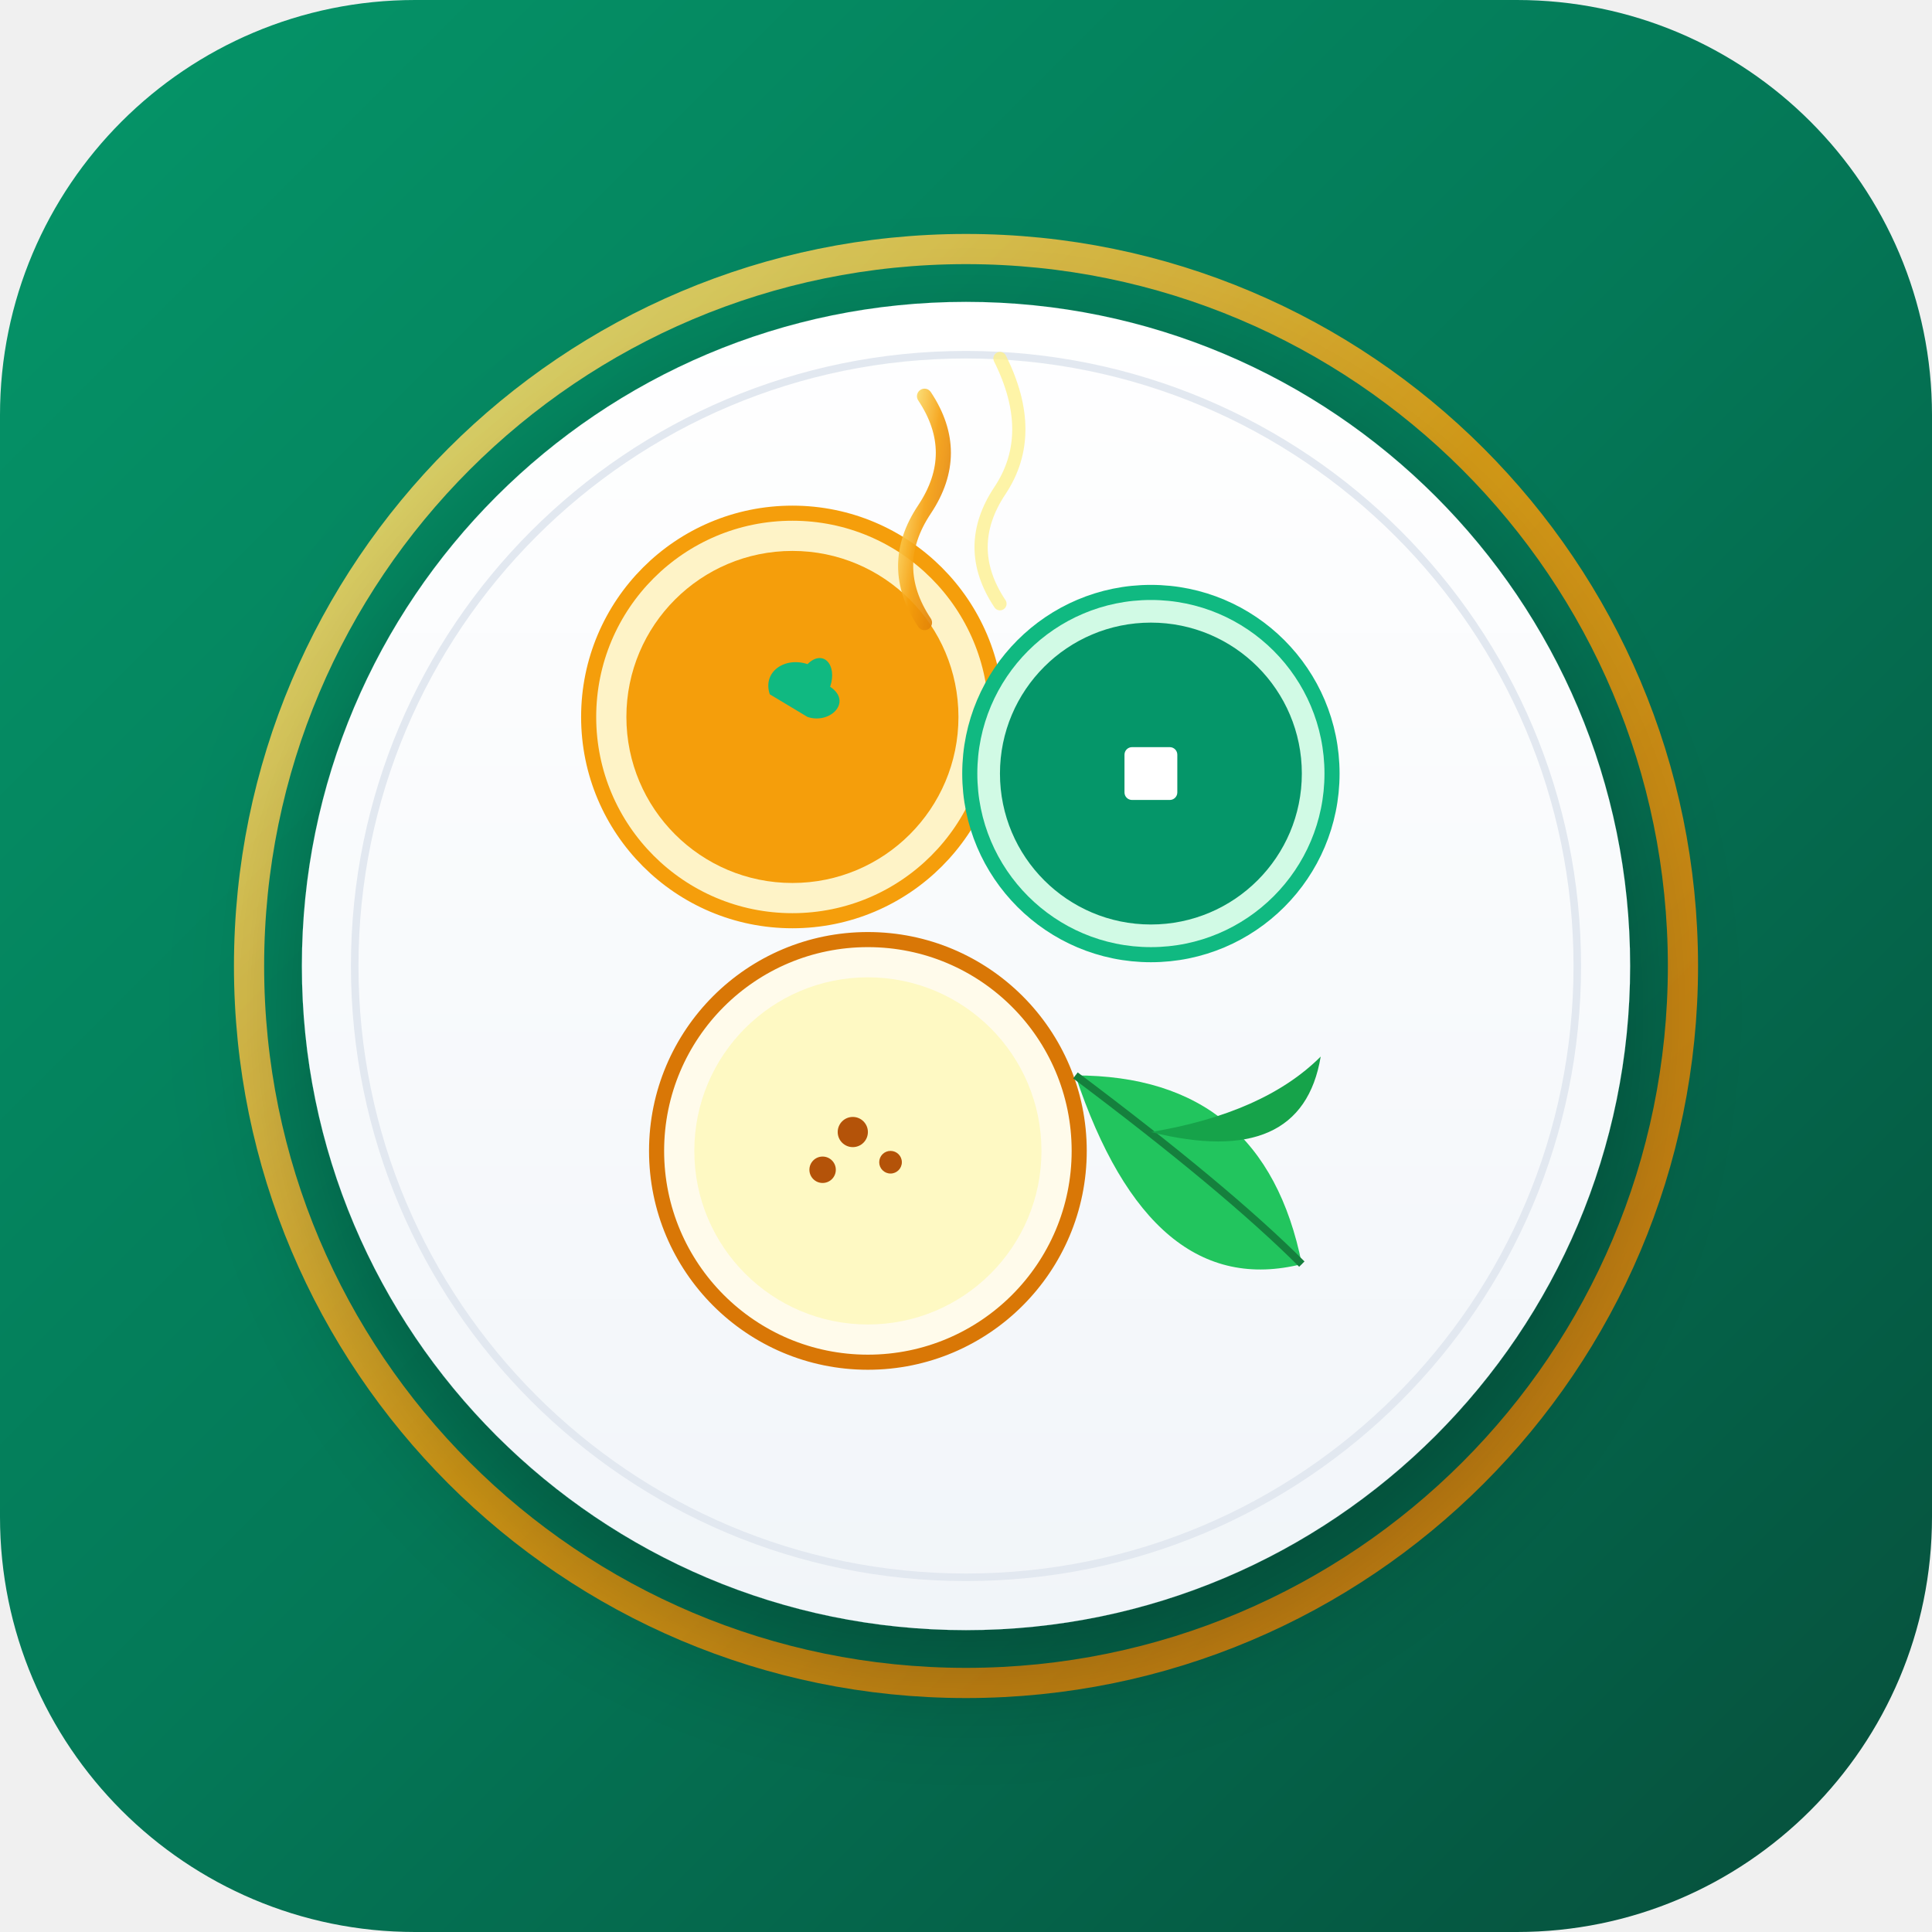
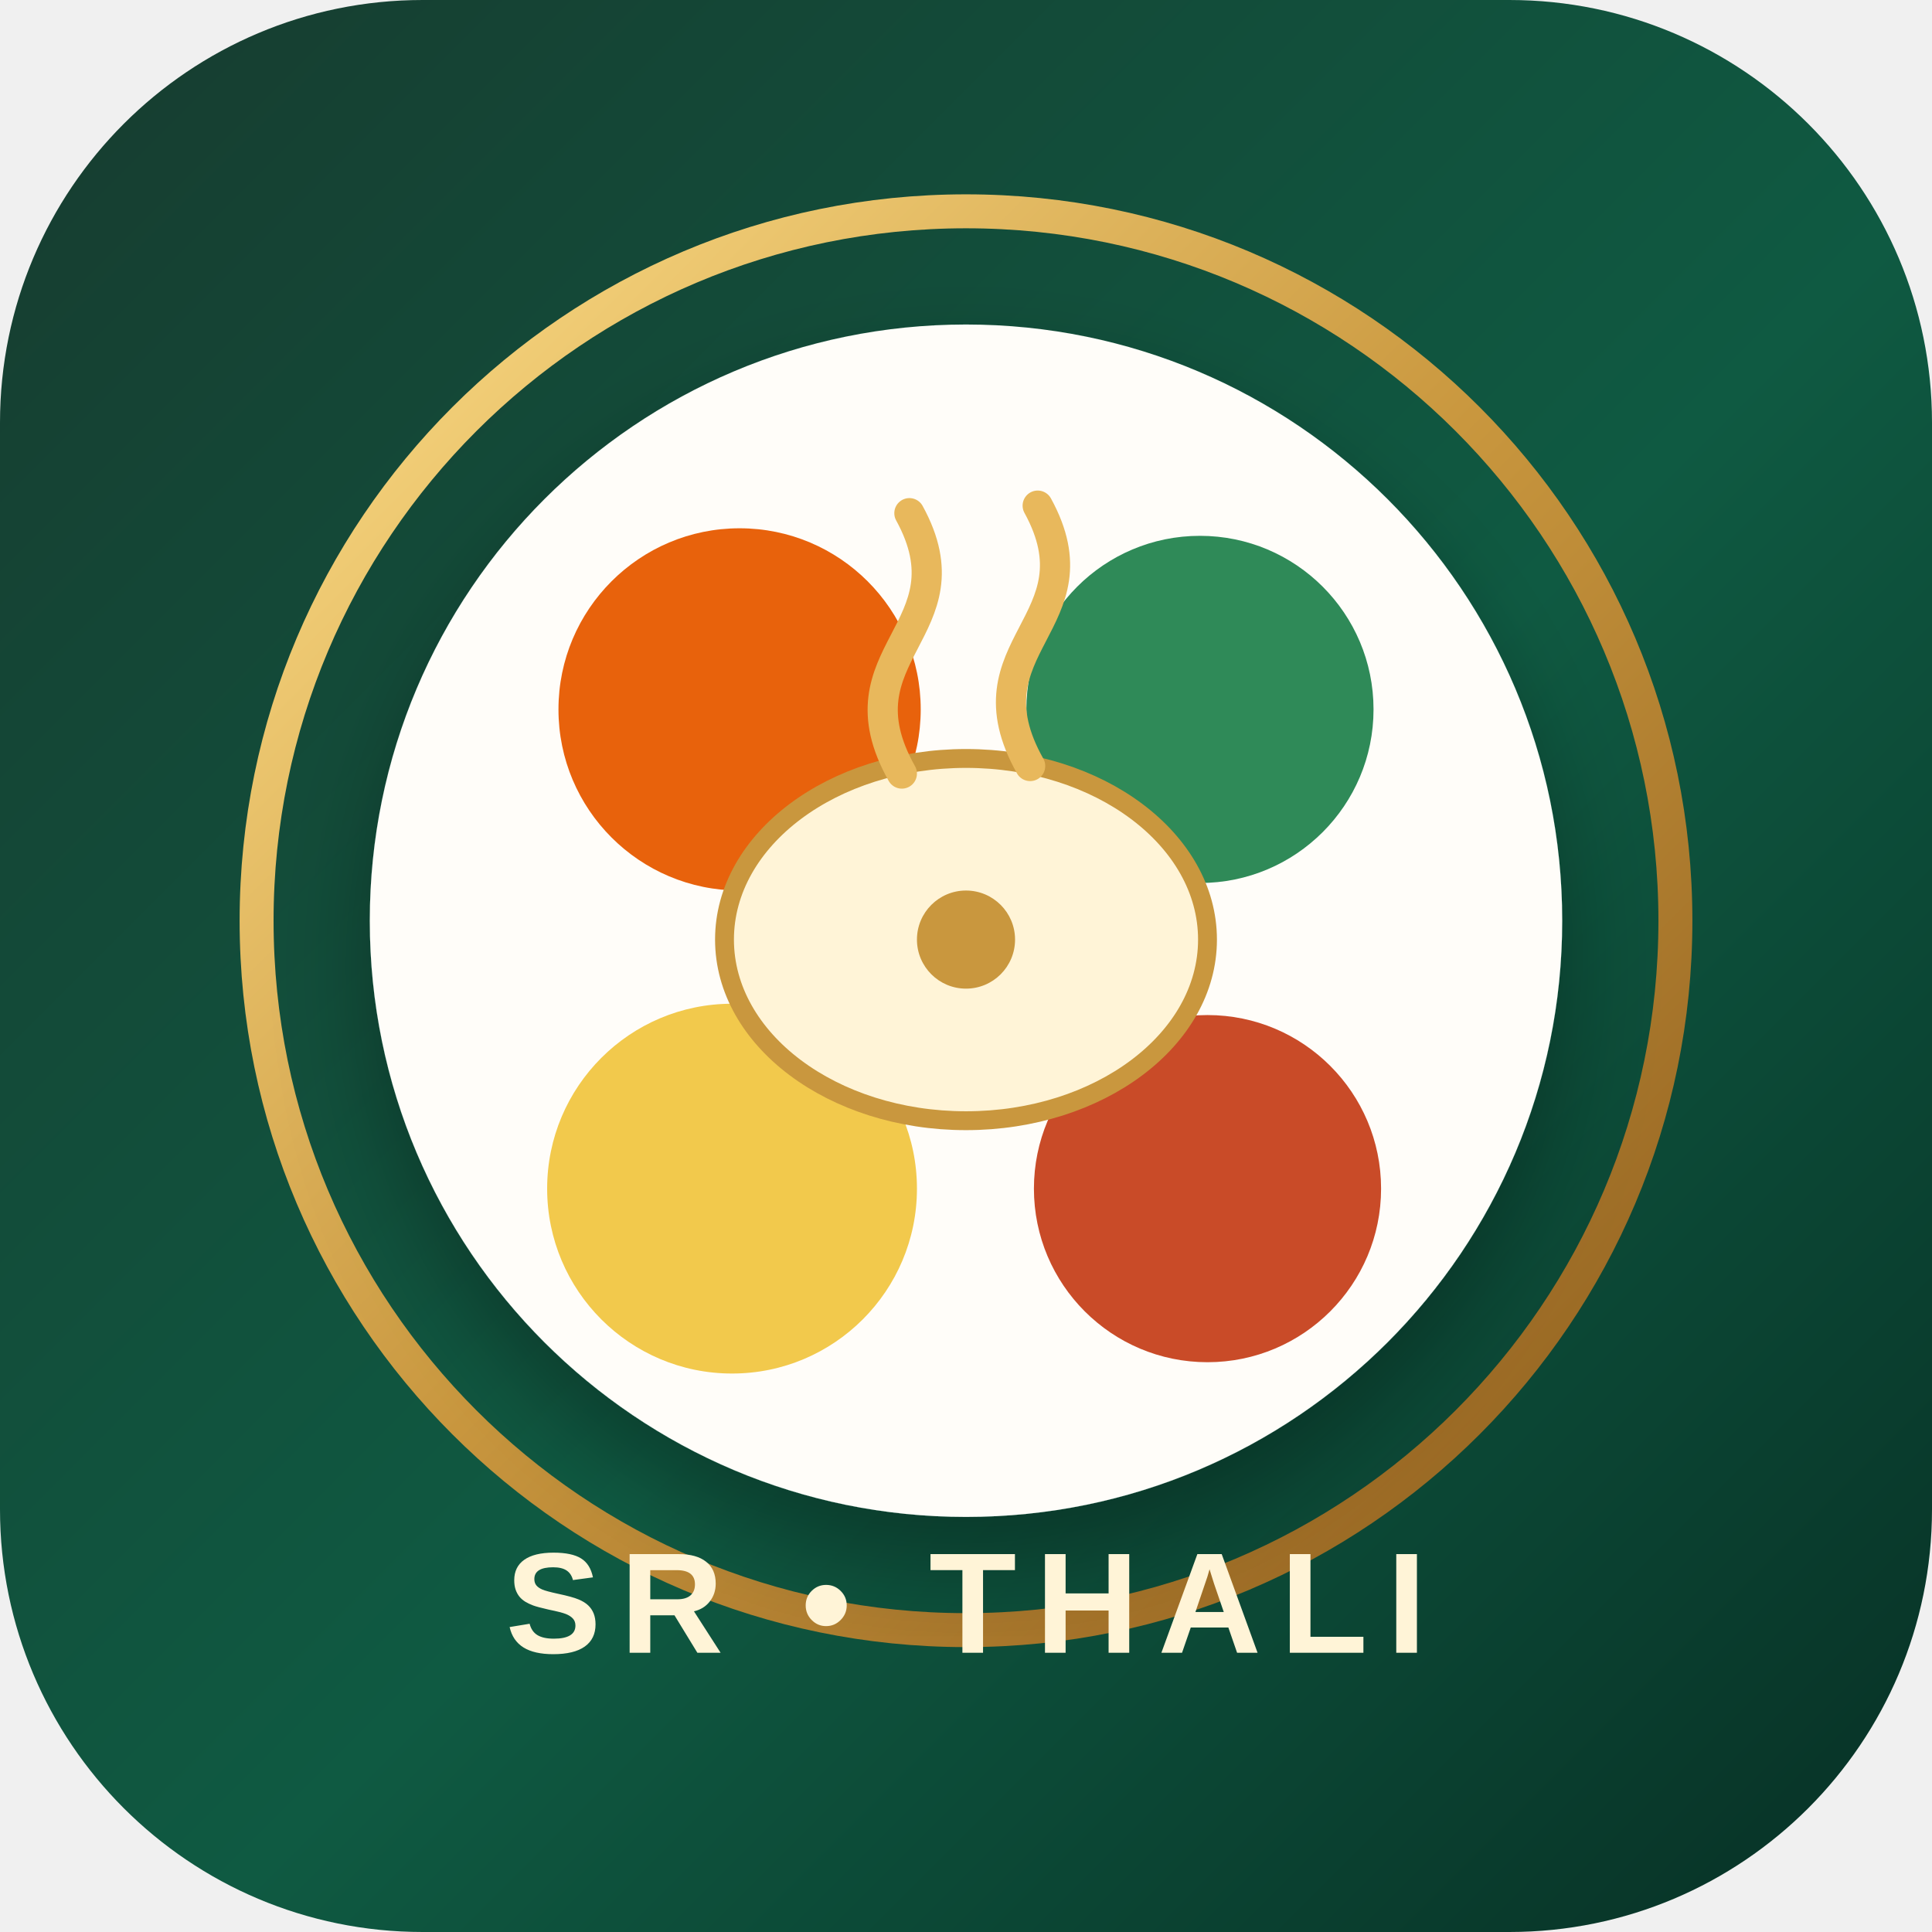
<svg xmlns="http://www.w3.org/2000/svg" viewBox="0 0 512 512" width="512" height="512">
  <defs>
-     <linearGradient id="bgGrad" x1="0%" y1="0%" x2="100%" y2="100%">
-       <stop offset="0%" stop-color="#059669" />
-       <stop offset="50%" stop-color="#047857" />
-       <stop offset="100%" stop-color="#064e3b" />
+     <linearGradient id="bg" x1="0" y1="0" x2="1" y2="1">
+       <stop stop-color="#173B2F" />
+       <stop offset=".55" stop-color="#0F5A42" />
+       <stop offset="1" stop-color="#072F24" />
    </linearGradient>
-     <linearGradient id="goldGrad" x1="0%" y1="0%" x2="100%" y2="100%">
-       <stop offset="0%" stop-color="#fef08a" />
-       <stop offset="50%" stop-color="#f59e0b" />
-       <stop offset="100%" stop-color="#d97706" />
+     <linearGradient id="gold" x1="0" y1="0" x2="1" y2="1">
+       <stop stop-color="#FFE08A" />
+       <stop offset=".5" stop-color="#C9973E" />
+       <stop offset="1" stop-color="#8B5A1B" />
    </linearGradient>
-     <linearGradient id="plateGrad" x1="0%" y1="0%" x2="0%" y2="100%">
-       <stop offset="0%" stop-color="#ffffff" />
-       <stop offset="100%" stop-color="#f1f5f9" />
-     </linearGradient>
-     <filter id="dropShadow" x="-10%" y="-10%" width="130%" height="130%">
-       <feDropShadow dx="0" dy="12" stdDeviation="16" flood-color="#000000" flood-opacity="0.25" />
+     <filter id="s">
+       <feDropShadow dx="0" dy="12" stdDeviation="12" flood-opacity=".3" />
    </filter>
  </defs>
-   <rect width="512" height="512" rx="110" fill="url(#bgGrad)" />
-   <circle cx="256" cy="256" r="190" fill="none" stroke="url(#goldGrad)" stroke-width="8" opacity="0.85" />
-   <circle cx="256" cy="256" r="176" fill="url(#plateGrad)" filter="url(#dropShadow)" />
-   <circle cx="256" cy="256" r="162" fill="none" stroke="#e2e8f0" stroke-width="2" />
-   <circle cx="210" cy="190" r="54" fill="#fef3c7" stroke="#f59e0b" stroke-width="4" />
-   <circle cx="210" cy="190" r="44" fill="#f59e0b" />
-   <path d="M204 184 C202 178, 208 174, 214 176 C218 172, 222 176, 220 182 C226 186, 220 192, 214 190 Z" fill="#10b981" />
-   <circle cx="305" cy="205" r="48" fill="#d1fae5" stroke="#10b981" stroke-width="4" />
-   <circle cx="305" cy="205" r="40" fill="#059669" />
-   <rect x="298" y="198" width="14" height="14" rx="2" fill="#ffffff" />
-   <circle cx="230" cy="305" r="56" fill="#fffbeb" stroke="#d97706" stroke-width="4" />
-   <circle cx="230" cy="305" r="46" fill="#fef9c3" />
-   <circle cx="226" cy="300" r="4" fill="#b45309" />
-   <circle cx="236" cy="308" r="3" fill="#b45309" />
-   <circle cx="218" cy="310" r="3.5" fill="#b45309" />
-   <path d="M285 285 Q335 285 345 335 Q305 345 285 285 Z" fill="#22c55e" />
-   <path d="M285 285 Q325 315 345 335" stroke="#15803d" stroke-width="2" fill="none" />
-   <path d="M305 300 Q335 295 350 280 Q345 310 305 300 Z" fill="#16a34a" />
-   <path d="M245 105 Q255 120 245 135 Q235 150 245 165" fill="none" stroke="url(#goldGrad)" stroke-width="4" stroke-linecap="round" opacity="0.9" />
-   <path d="M265 95 Q275 115 265 130 Q255 145 265 160" fill="none" stroke="#fef08a" stroke-width="3.5" stroke-linecap="round" opacity="0.75" />
+   <rect width="512" height="512" rx="112" fill="url(#bg)" />
+   <circle cx="256" cy="244" r="188" fill="none" stroke="url(#gold)" stroke-width="9" />
+   <circle cx="256" cy="244" r="158" fill="#FFFDF9" filter="url(#s)" />
+   <circle cx="196" cy="188" r="48" fill="#E8620C" />
+   <circle cx="318" cy="188" r="46" fill="#2F8A58" />
+   <circle cx="194" cy="315" r="49" fill="#F2C94C" />
+   <circle cx="320" cy="315" r="46" fill="#C94B28" />
+   <ellipse cx="256" cy="249" rx="64" ry="48" fill="#FFF4D7" stroke="#C9973E" stroke-width="5" />
+   <path d="M239 205c-18-32 19-38 2-69M273 203c-18-32 19-38 2-69" fill="none" stroke="#E8B85C" stroke-width="8" stroke-linecap="round" />
+   <circle cx="256" cy="249" r="13" fill="#C9973E" />
+   <text x="256" y="438" text-anchor="middle" font-family="Arial, sans-serif" font-size="38" font-weight="900" letter-spacing="5" fill="#FFF4D7">SR • THALI</text>
</svg>
